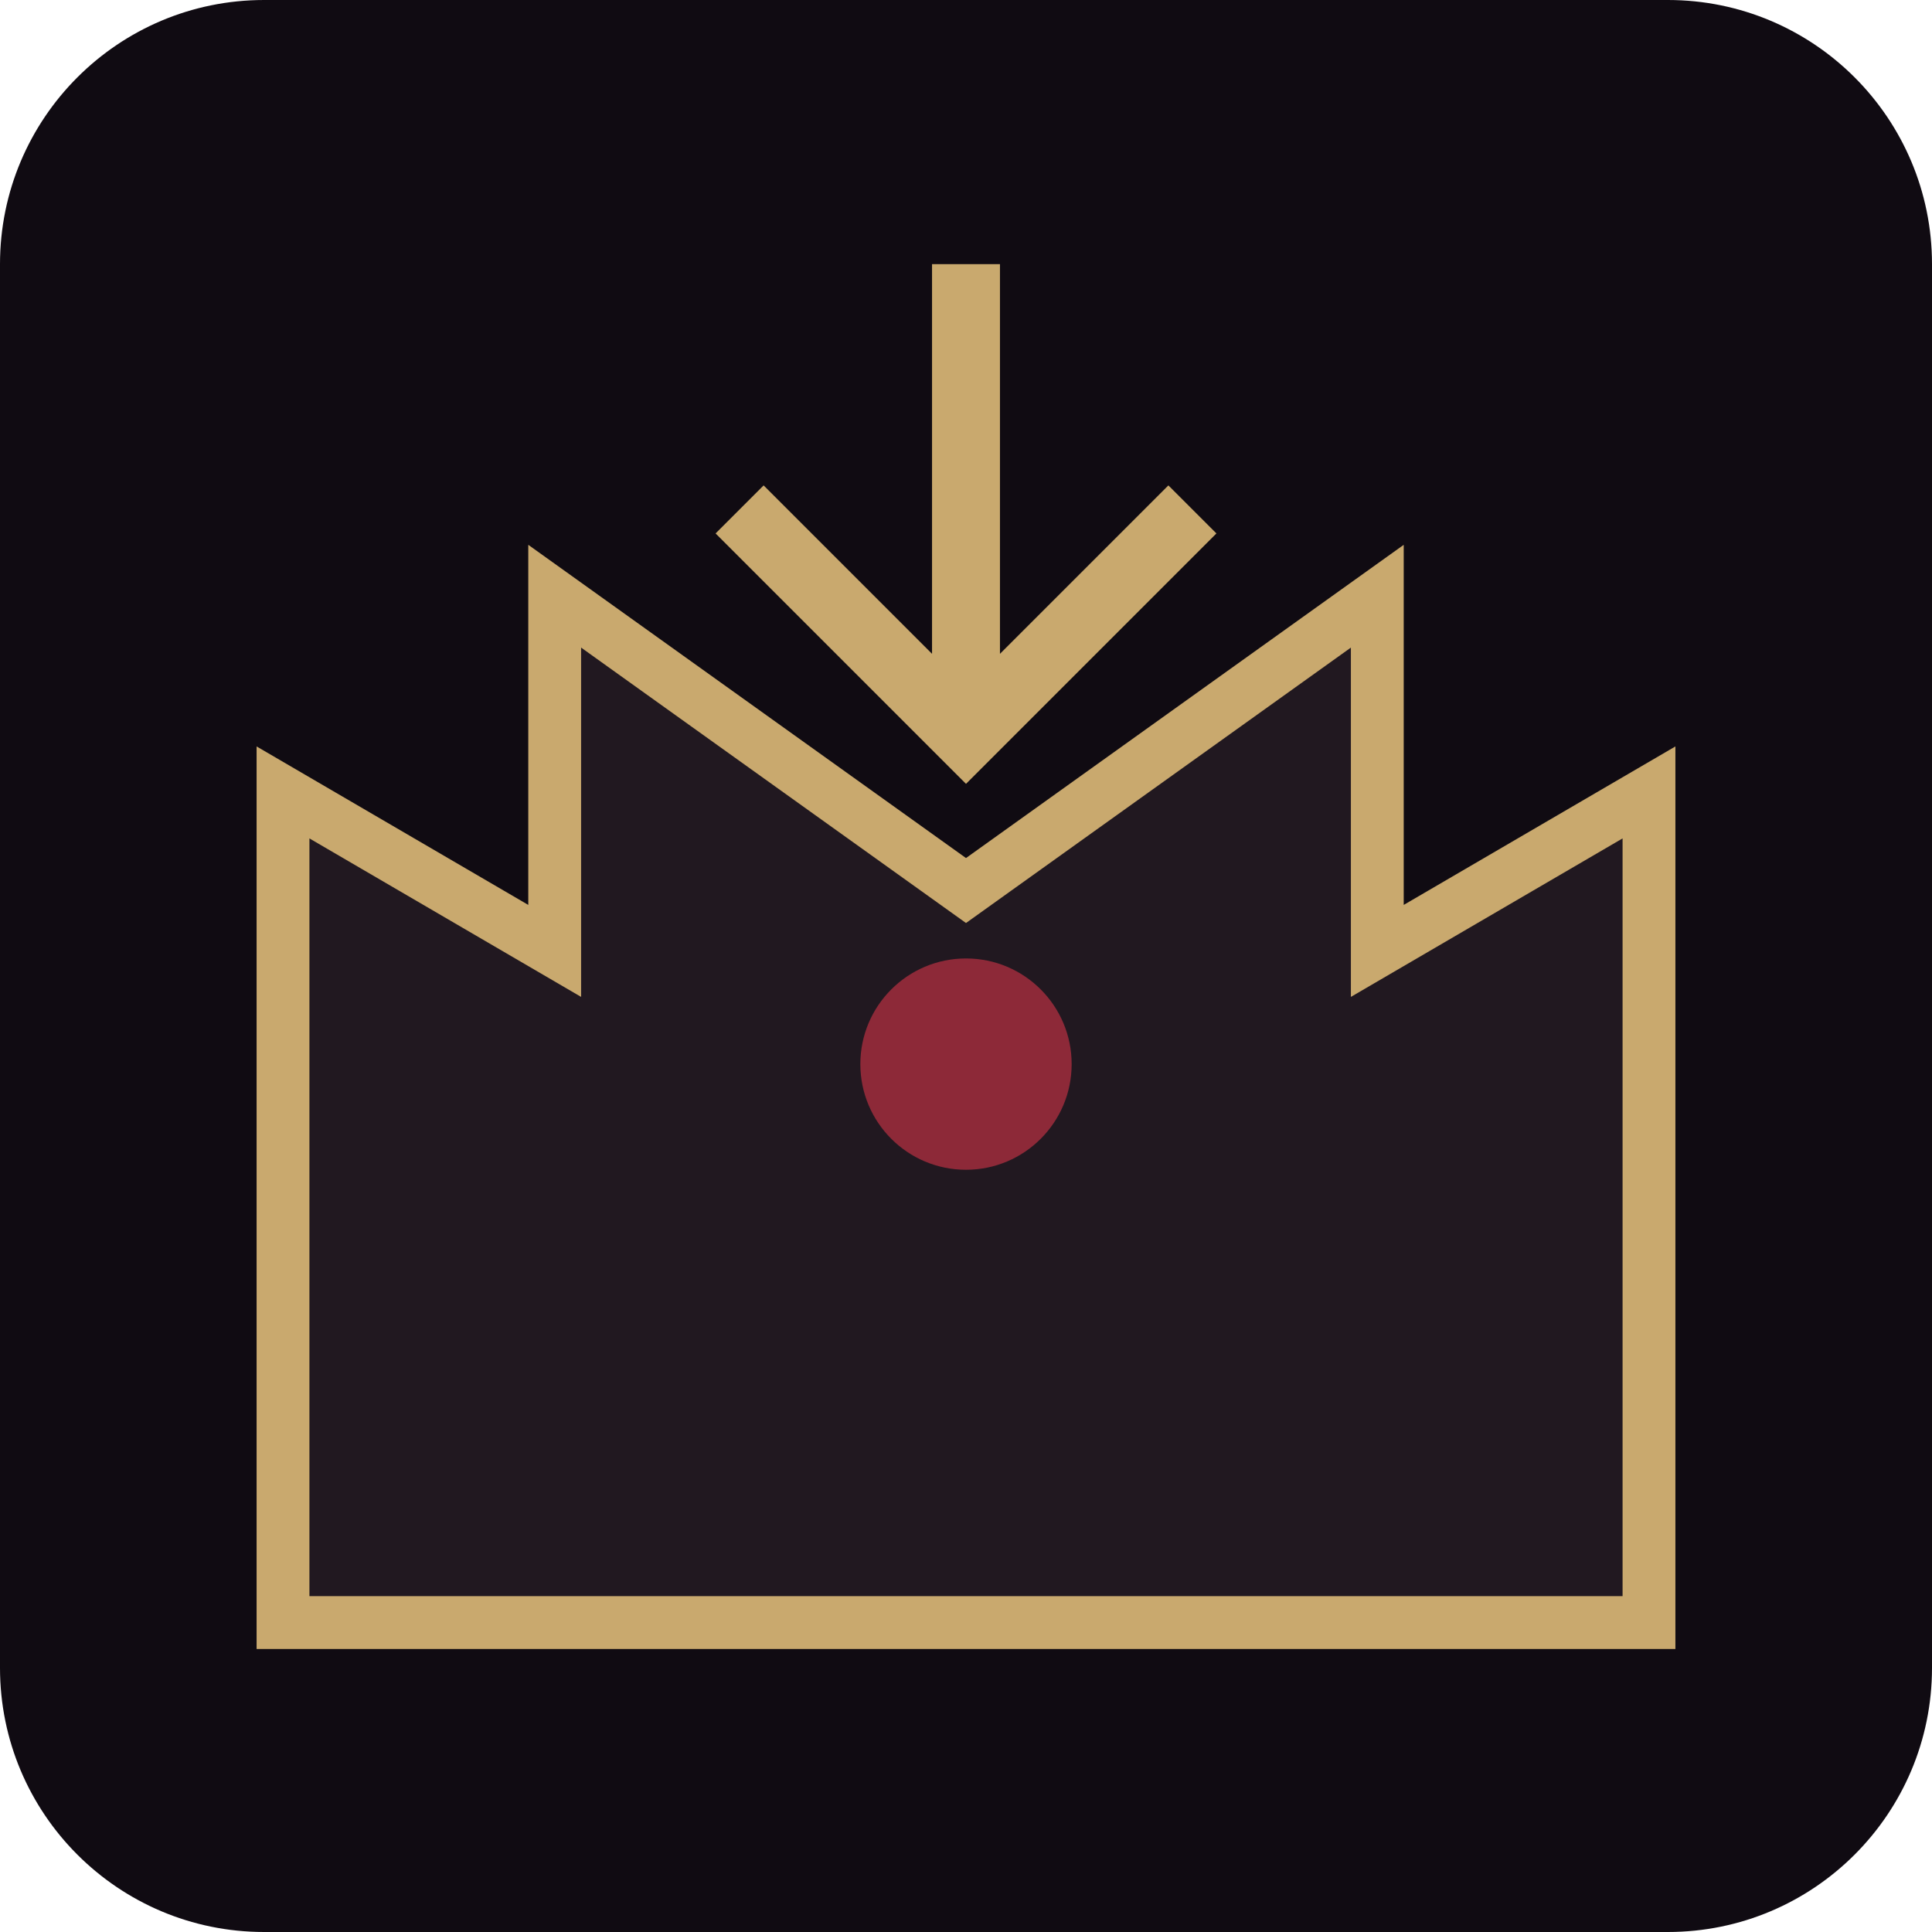
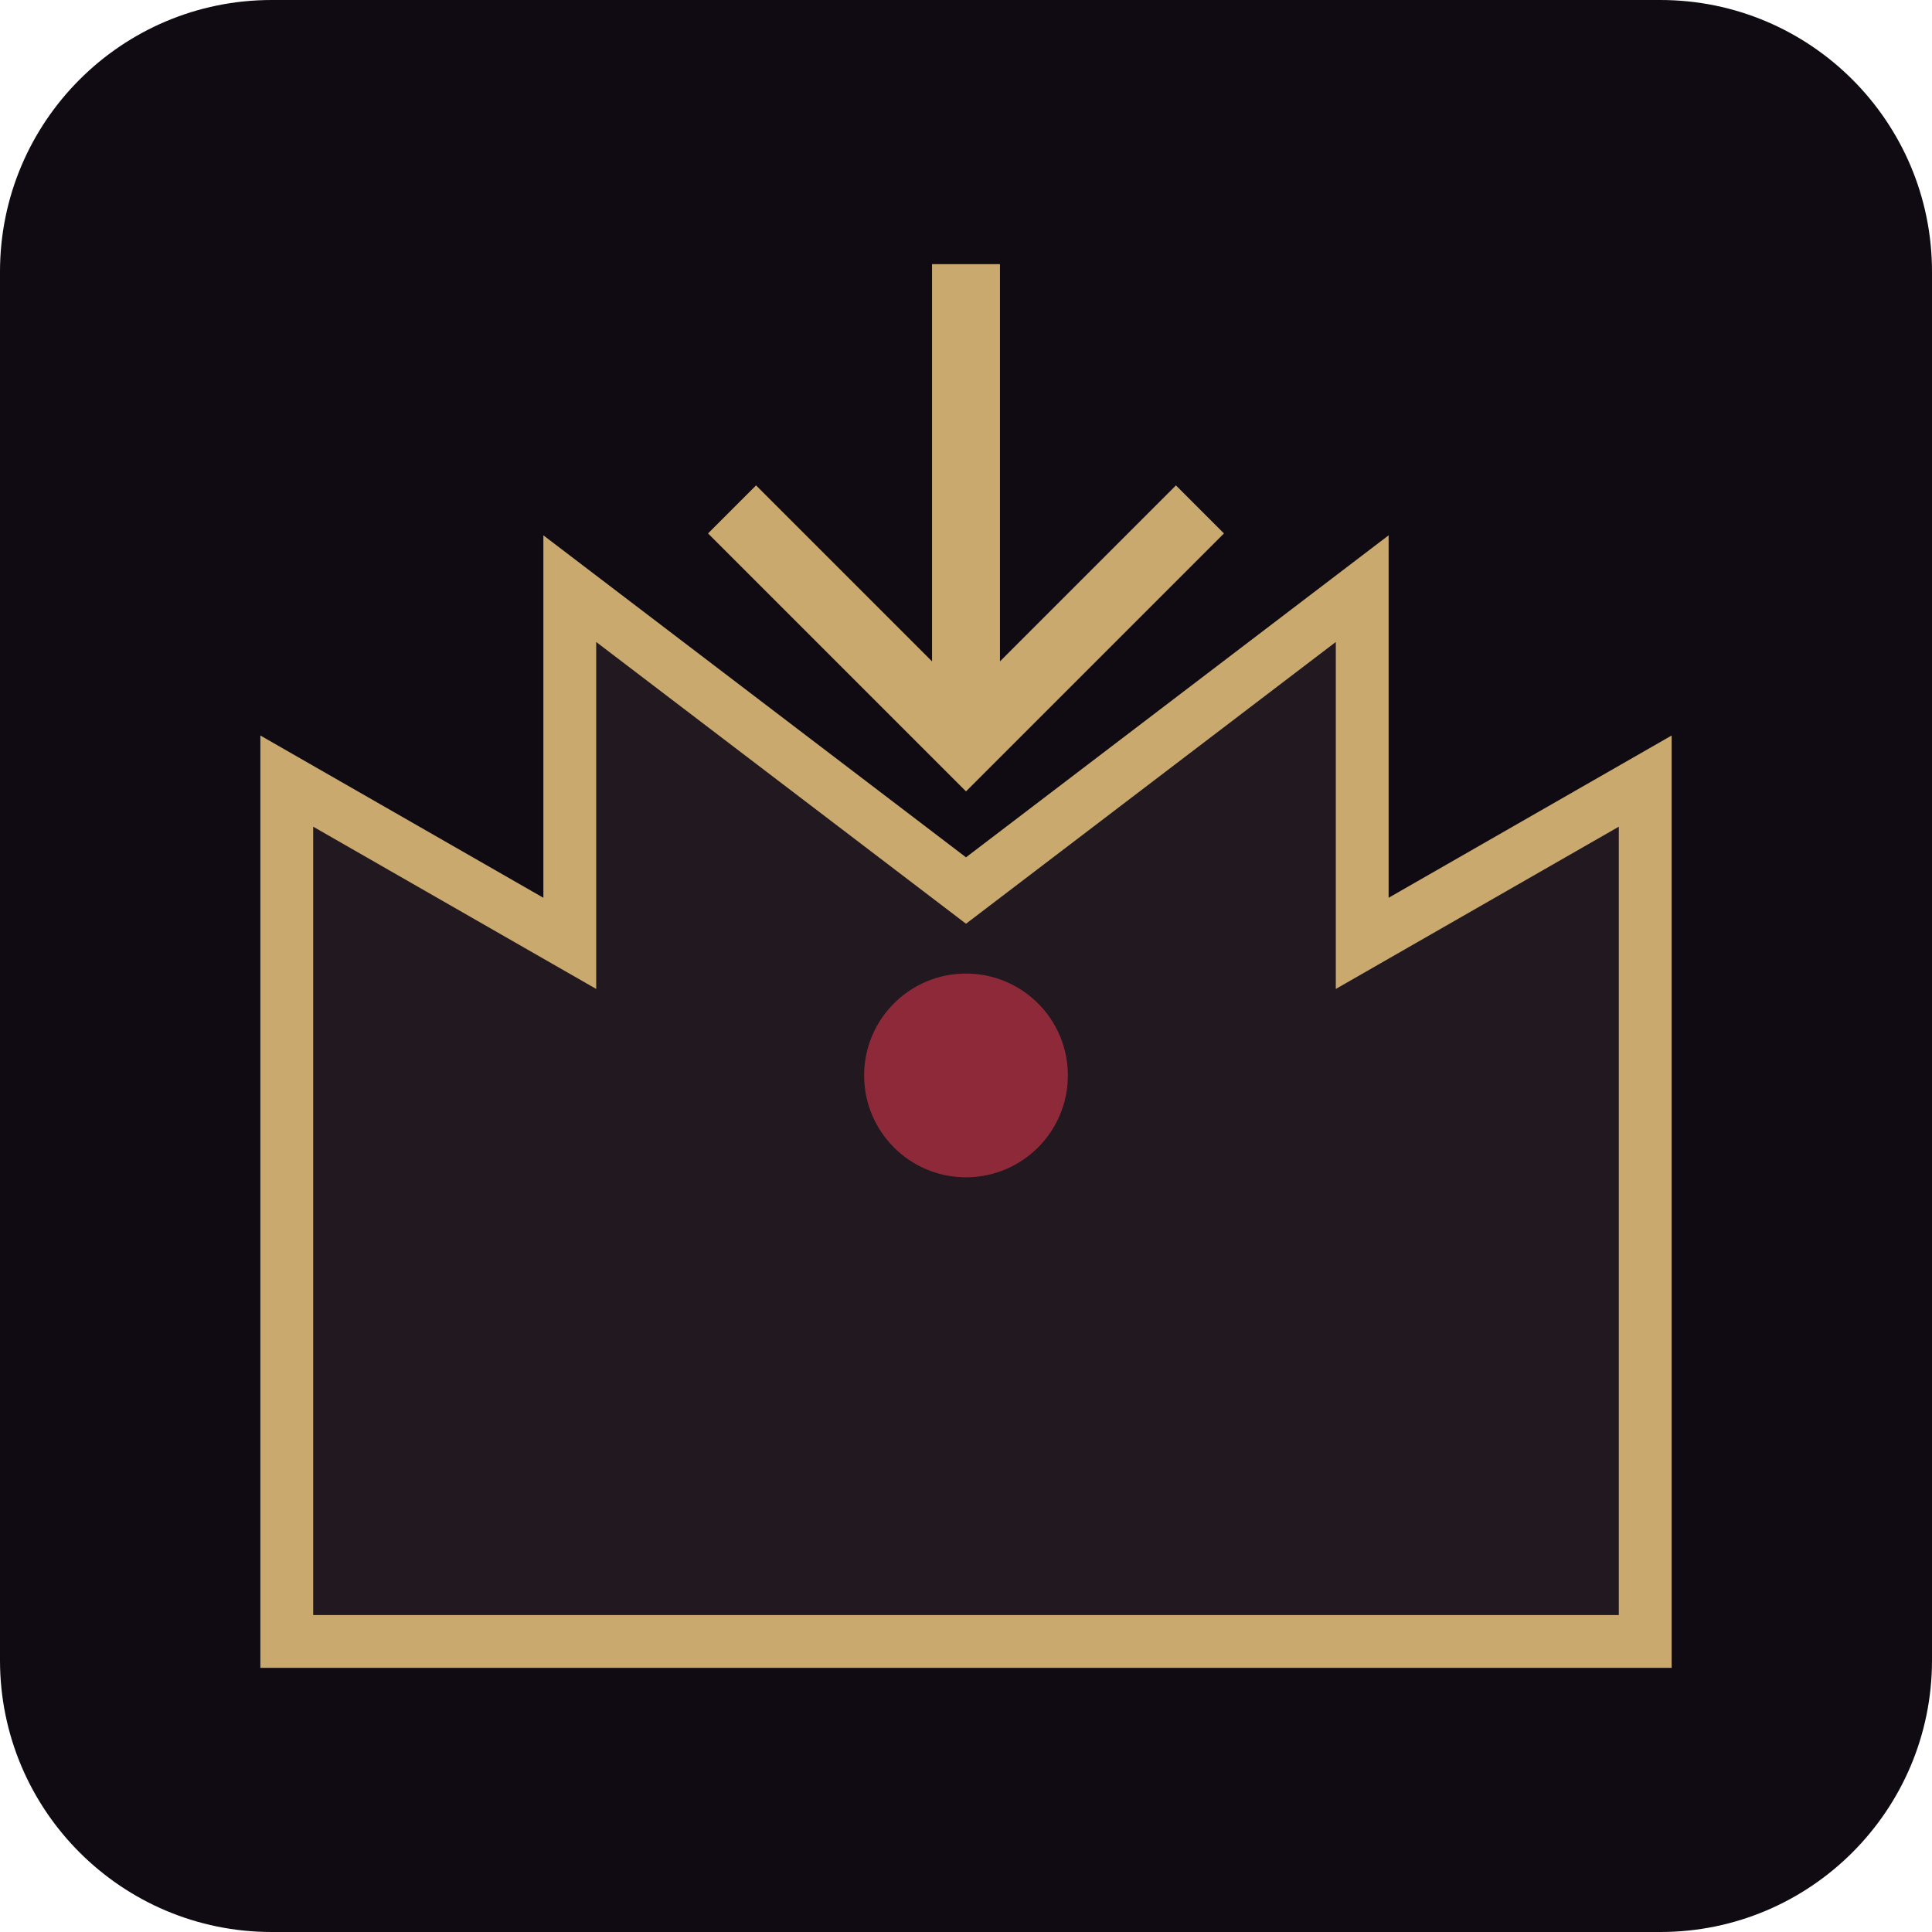
<svg xmlns="http://www.w3.org/2000/svg" viewBox="0 0 512 512">
-   <rect width="512" height="512" rx="70" fill="#100b12" />
-   <path d="M75 430V210l72 42v-94l109 78 109-78v94l72-42v220z" fill="#211820" stroke="#c9a96e" stroke-width="14" />
-   <path d="M256 70v128m-60-63 60 60 60-60" fill="none" stroke="#c9a96e" stroke-width="18" />
-   <circle cx="256" cy="282" r="28" fill="#8d2938" />
+   <rect width="512" height="512" rx="72" fill="#100b12" />
+   <path d="M76 435V207l75 43v-94l105 80 105-80v94l75-43v228z" fill="#211820" stroke="#c9a96e" stroke-width="14" />
+   <path d="M256 70v130m-62-65 62 62 62-62" fill="none" stroke="#c9a96e" stroke-width="18" />
+   <circle cx="256" cy="285" r="27" fill="#8d2938" />
</svg>
